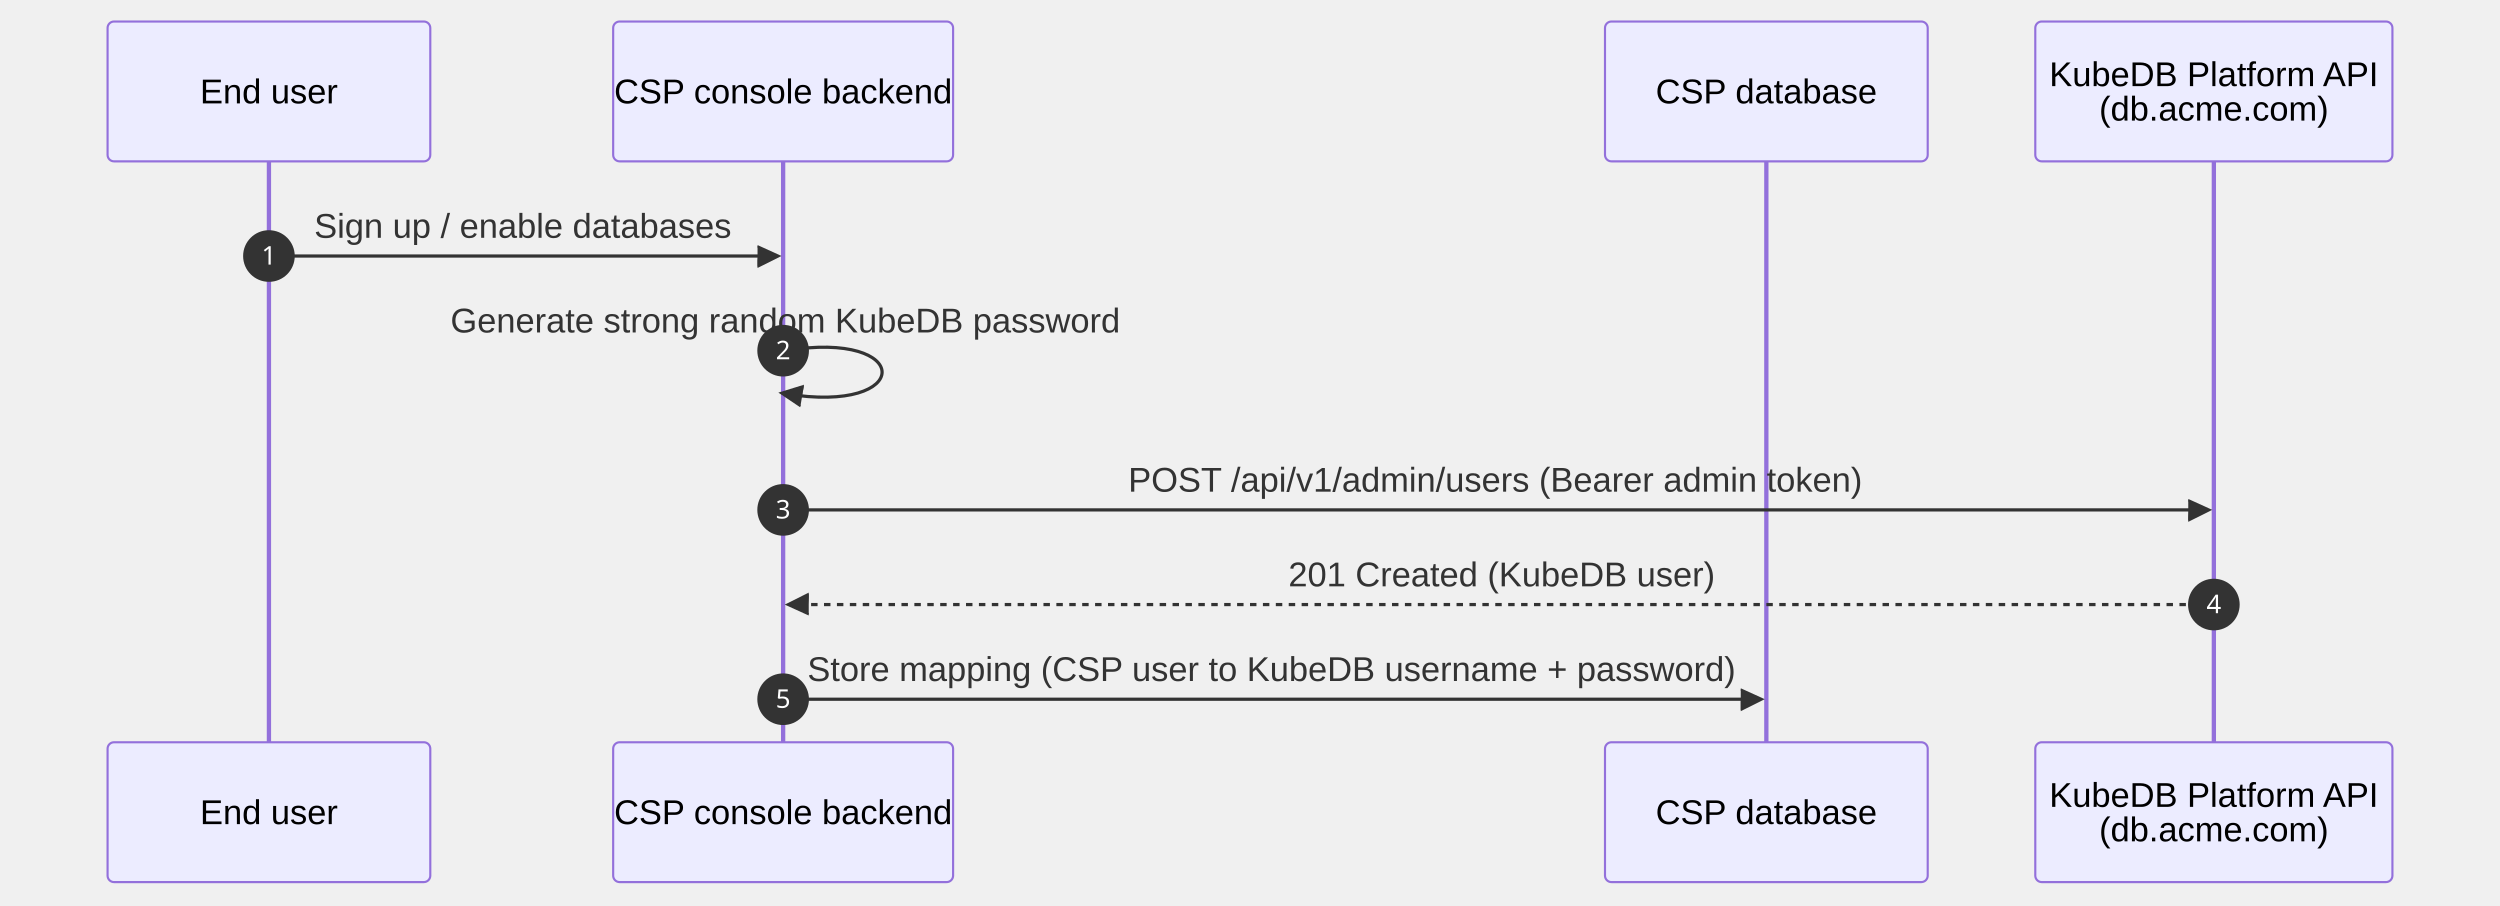
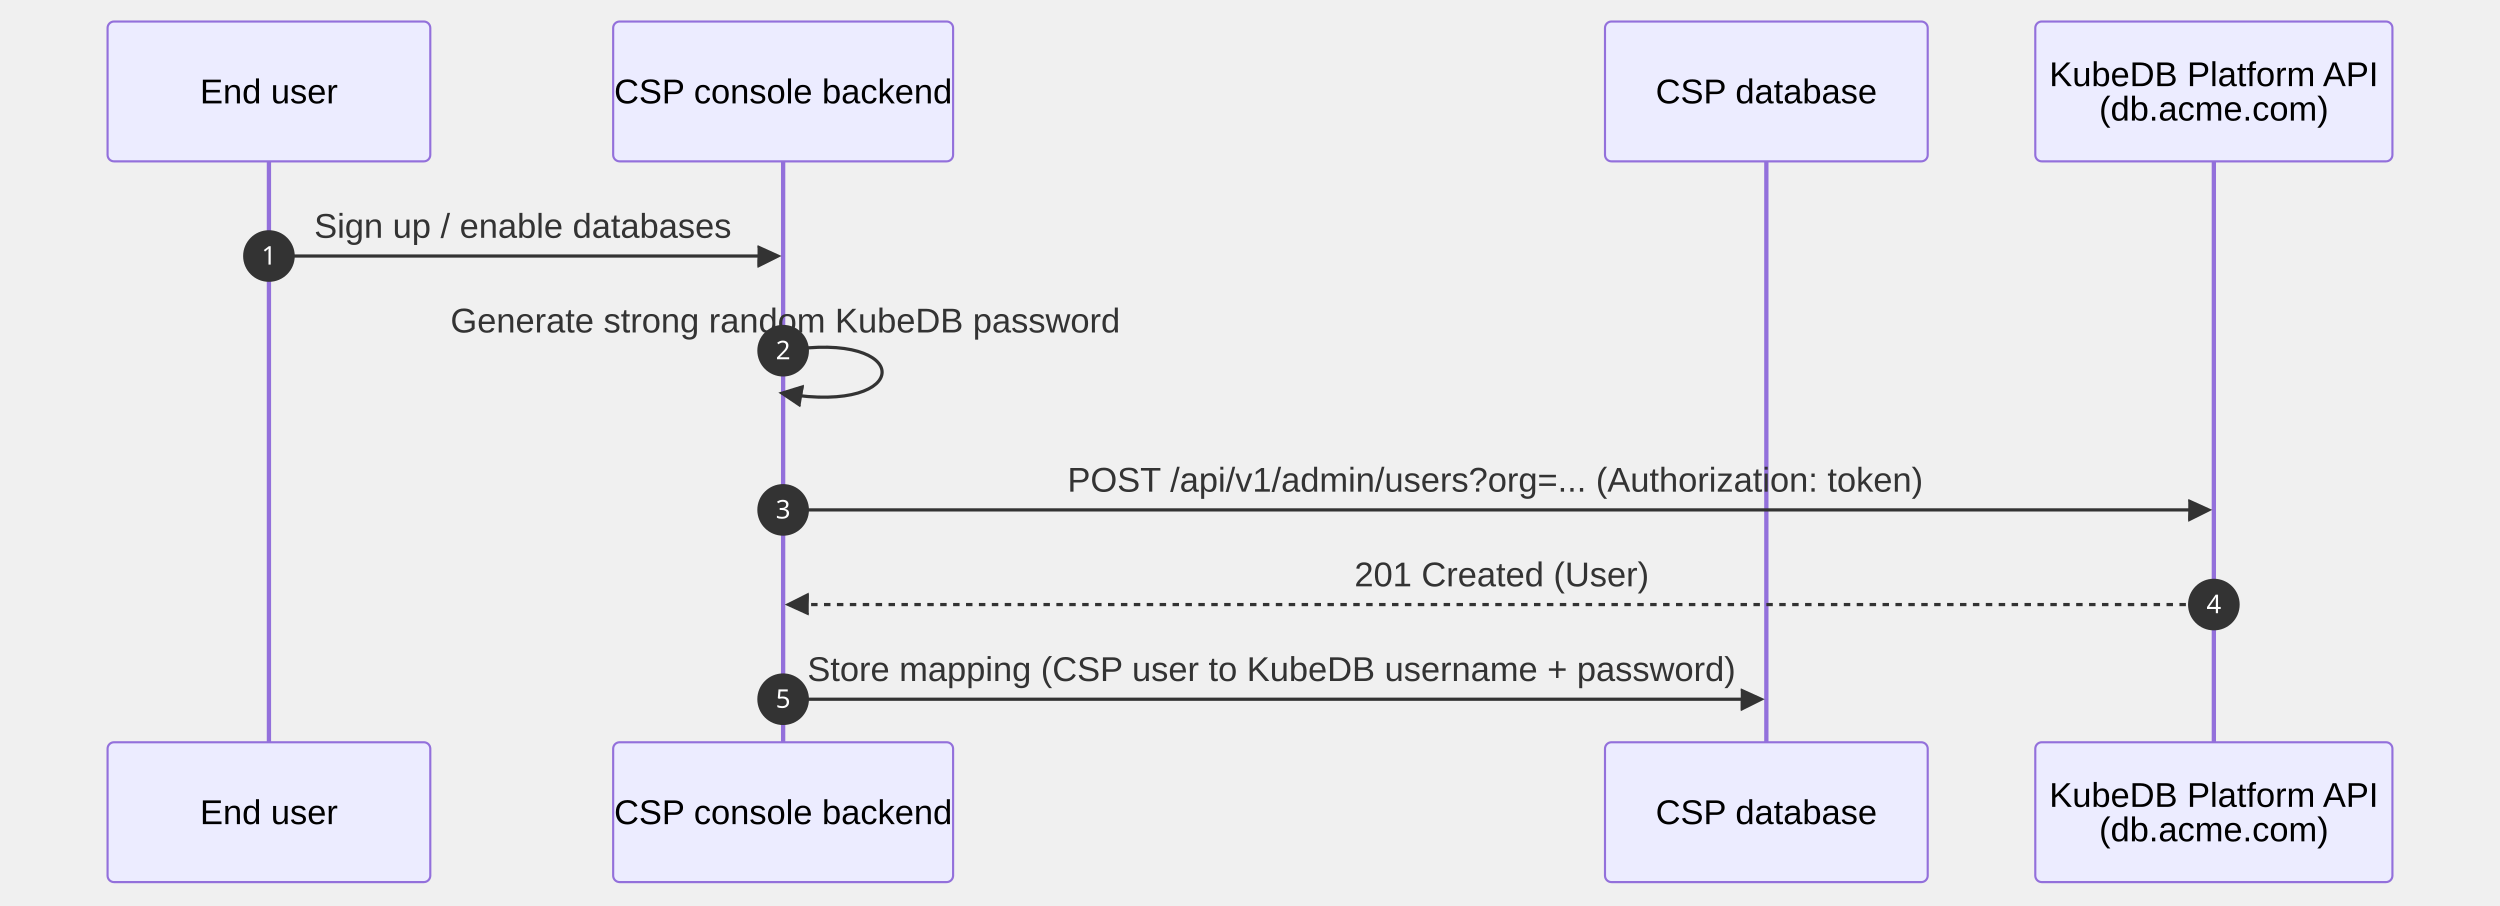
<svg xmlns="http://www.w3.org/2000/svg" id="my-svg" width="100%" style="max-width: 1162px; background-color: white;" viewBox="-50 -10 1162 421" role="graphics-document document" aria-roledescription="sequence">
  <g>
    <rect x="896" y="335" fill="#eaeaea" stroke="#666" width="166" height="65" name="K" rx="3" ry="3" class="actor actor-bottom" />
    <text x="979" y="367.5" dominant-baseline="central" alignment-baseline="central" class="actor actor-box" style="text-anchor: middle; font-size: 16px; font-weight: 400;">
      <tspan x="979" dy="-8">KubeDB Platform API</tspan>
    </text>
    <text x="979" y="367.5" dominant-baseline="central" alignment-baseline="central" class="actor actor-box" style="text-anchor: middle; font-size: 16px; font-weight: 400;">
      <tspan x="979" dy="8">(db.acme.com)</tspan>
    </text>
  </g>
  <g>
    <rect x="696" y="335" fill="#eaeaea" stroke="#666" width="150" height="65" name="DB" rx="3" ry="3" class="actor actor-bottom" />
    <text x="771" y="367.5" dominant-baseline="central" alignment-baseline="central" class="actor actor-box" style="text-anchor: middle; font-size: 16px; font-weight: 400;">
      <tspan x="771" dy="0">CSP database</tspan>
    </text>
  </g>
  <g>
    <rect x="235" y="335" fill="#eaeaea" stroke="#666" width="158" height="65" name="CSP" rx="3" ry="3" class="actor actor-bottom" />
    <text x="314" y="367.5" dominant-baseline="central" alignment-baseline="central" class="actor actor-box" style="text-anchor: middle; font-size: 16px; font-weight: 400;">
      <tspan x="314" dy="0">CSP console backend</tspan>
    </text>
  </g>
  <g>
    <rect x="0" y="335" fill="#eaeaea" stroke="#666" width="150" height="65" name="U" rx="3" ry="3" class="actor actor-bottom" />
    <text x="75" y="367.5" dominant-baseline="central" alignment-baseline="central" class="actor actor-box" style="text-anchor: middle; font-size: 16px; font-weight: 400;">
      <tspan x="75" dy="0">End user</tspan>
    </text>
  </g>
  <g>
    <line id="actor3" x1="979" y1="65" x2="979" y2="335" class="actor-line 200" stroke-width="0.5px" stroke="#999" name="K" data-et="life-line" data-id="K" />
    <g id="root-3" data-et="participant" data-type="participant" data-id="K">
      <rect x="896" y="0" fill="#eaeaea" stroke="#666" width="166" height="65" name="K" rx="3" ry="3" class="actor actor-top" />
      <text x="979" y="32.5" dominant-baseline="central" alignment-baseline="central" class="actor actor-box" style="text-anchor: middle; font-size: 16px; font-weight: 400;">
        <tspan x="979" dy="-8">KubeDB Platform API</tspan>
      </text>
      <text x="979" y="32.5" dominant-baseline="central" alignment-baseline="central" class="actor actor-box" style="text-anchor: middle; font-size: 16px; font-weight: 400;">
        <tspan x="979" dy="8">(db.acme.com)</tspan>
      </text>
    </g>
  </g>
  <g>
    <line id="actor2" x1="771" y1="65" x2="771" y2="335" class="actor-line 200" stroke-width="0.5px" stroke="#999" name="DB" data-et="life-line" data-id="DB" />
    <g id="root-2" data-et="participant" data-type="participant" data-id="DB">
      <rect x="696" y="0" fill="#eaeaea" stroke="#666" width="150" height="65" name="DB" rx="3" ry="3" class="actor actor-top" />
      <text x="771" y="32.5" dominant-baseline="central" alignment-baseline="central" class="actor actor-box" style="text-anchor: middle; font-size: 16px; font-weight: 400;">
        <tspan x="771" dy="0">CSP database</tspan>
      </text>
    </g>
  </g>
  <g>
    <line id="actor1" x1="314" y1="65" x2="314" y2="335" class="actor-line 200" stroke-width="0.5px" stroke="#999" name="CSP" data-et="life-line" data-id="CSP" />
    <g id="root-1" data-et="participant" data-type="participant" data-id="CSP">
      <rect x="235" y="0" fill="#eaeaea" stroke="#666" width="158" height="65" name="CSP" rx="3" ry="3" class="actor actor-top" />
      <text x="314" y="32.5" dominant-baseline="central" alignment-baseline="central" class="actor actor-box" style="text-anchor: middle; font-size: 16px; font-weight: 400;">
        <tspan x="314" dy="0">CSP console backend</tspan>
      </text>
    </g>
  </g>
  <g>
    <line id="actor0" x1="75" y1="65" x2="75" y2="335" class="actor-line 200" stroke-width="0.5px" stroke="#999" name="U" data-et="life-line" data-id="U" />
    <g id="root-0" data-et="participant" data-type="participant" data-id="U">
      <rect x="0" y="0" fill="#eaeaea" stroke="#666" width="150" height="65" name="U" rx="3" ry="3" class="actor actor-top" />
      <text x="75" y="32.5" dominant-baseline="central" alignment-baseline="central" class="actor actor-box" style="text-anchor: middle; font-size: 16px; font-weight: 400;">
        <tspan x="75" dy="0">End user</tspan>
      </text>
    </g>
  </g>
  <style>#my-svg{font-family:"trebuchet ms",verdana,arial,sans-serif;font-size:16px;fill:#333;}@keyframes edge-animation-frame{from{stroke-dashoffset:0;}}@keyframes dash{to{stroke-dashoffset:0;}}#my-svg .edge-animation-slow{stroke-dasharray:9,5!important;stroke-dashoffset:900;animation:dash 50s linear infinite;stroke-linecap:round;}#my-svg .edge-animation-fast{stroke-dasharray:9,5!important;stroke-dashoffset:900;animation:dash 20s linear infinite;stroke-linecap:round;}#my-svg .error-icon{fill:#552222;}#my-svg .error-text{fill:#552222;stroke:#552222;}#my-svg .edge-thickness-normal{stroke-width:1px;}#my-svg .edge-thickness-thick{stroke-width:3.5px;}#my-svg .edge-pattern-solid{stroke-dasharray:0;}#my-svg .edge-thickness-invisible{stroke-width:0;fill:none;}#my-svg .edge-pattern-dashed{stroke-dasharray:3;}#my-svg .edge-pattern-dotted{stroke-dasharray:2;}#my-svg .marker{fill:#333333;stroke:#333333;}#my-svg .marker.cross{stroke:#333333;}#my-svg svg{font-family:"trebuchet ms",verdana,arial,sans-serif;font-size:16px;}#my-svg p{margin:0;}#my-svg .actor{stroke:#9370DB;fill:#ECECFF;stroke-width:1;}#my-svg rect.actor.outer-path[data-look="neo"]{filter:drop-shadow(1px 2px 2px rgba(185, 185, 185, 1));}#my-svg rect.note[data-look="neo"]{stroke:#aaaa33;fill:#fff5ad;filter:drop-shadow(1px 2px 2px rgba(185, 185, 185, 1));}#my-svg text.actor&gt;tspan{fill:black;stroke:none;}#my-svg .actor-line{stroke:#9370DB;}#my-svg .innerArc{stroke-width:1.5;stroke-dasharray:none;}#my-svg .messageLine0{stroke-width:1.5;stroke-dasharray:none;stroke:#333;}#my-svg .messageLine1{stroke-width:1.5;stroke-dasharray:2,2;stroke:#333;}#my-svg [id$="-arrowhead"] path{fill:#333;stroke:#333;}#my-svg .sequenceNumber{fill:white;}#my-svg [id$="-sequencenumber"]{fill:#333;}#my-svg [id$="-crosshead"] path{fill:#333;stroke:#333;}#my-svg .messageText{fill:#333;stroke:none;}#my-svg .labelBox{stroke:#9370DB;fill:#ECECFF;filter:none;}#my-svg .labelText,#my-svg .labelText&gt;tspan{fill:black;stroke:none;}#my-svg .loopText,#my-svg .loopText&gt;tspan{fill:black;stroke:none;}#my-svg .sectionTitle,#my-svg .sectionTitle&gt;tspan{fill:black;stroke:none;}#my-svg .loopLine{stroke-width:2px;stroke-dasharray:2,2;stroke:#9370DB;fill:#9370DB;}#my-svg .note{stroke:#aaaa33;fill:#fff5ad;}#my-svg .noteText,#my-svg .noteText&gt;tspan{fill:black;stroke:none;font-weight:normal;}#my-svg .activation0{fill:#f4f4f4;stroke:#666;}#my-svg .activation1{fill:#f4f4f4;stroke:#666;}#my-svg .activation2{fill:#f4f4f4;stroke:#666;}#my-svg .actorPopupMenu{position:absolute;}#my-svg .actorPopupMenuPanel{position:absolute;fill:#ECECFF;box-shadow:0px 8px 16px 0px rgba(0,0,0,0.2);filter:drop-shadow(3px 5px 2px rgb(0 0 0 / 0.4));}#my-svg .actor-man circle,#my-svg line{fill:#ECECFF;stroke-width:2px;}#my-svg g rect.rect{filter:drop-shadow(1px 2px 2px rgba(185, 185, 185, 1));stroke:#9370DB;}#my-svg .node .neo-node{stroke:#9370DB;}#my-svg [data-look="neo"].node rect,#my-svg [data-look="neo"].cluster rect,#my-svg [data-look="neo"].node polygon{stroke:#9370DB;filter:drop-shadow(1px 2px 2px rgba(185, 185, 185, 1));}#my-svg [data-look="neo"].swimlane.cluster rect{filter:none;}#my-svg [data-look="neo"].node path{stroke:#9370DB;stroke-width:1px;}#my-svg [data-look="neo"].node .outer-path{filter:drop-shadow(1px 2px 2px rgba(185, 185, 185, 1));}#my-svg [data-look="neo"].node .neo-line path{stroke:#9370DB;filter:none;}#my-svg [data-look="neo"].node circle{stroke:#9370DB;filter:drop-shadow(1px 2px 2px rgba(185, 185, 185, 1));}#my-svg [data-look="neo"].node circle .state-start{fill:#000000;}#my-svg [data-look="neo"].icon-shape .icon{fill:#9370DB;filter:drop-shadow(1px 2px 2px rgba(185, 185, 185, 1));}#my-svg [data-look="neo"].icon-shape .icon-neo path{stroke:#9370DB;filter:drop-shadow(1px 2px 2px rgba(185, 185, 185, 1));}#my-svg :root{--mermaid-font-family:"trebuchet ms",verdana,arial,sans-serif;}</style>
  <g />
  <defs>
    <symbol id="my-svg-computer" width="24" height="24">
      <path transform="scale(.5)" d="M2 2v13h20v-13h-20zm18 11h-16v-9h16v9zm-10.228 6l.466-1h3.524l.467 1h-4.457zm14.228 3h-24l2-6h2.104l-1.33 4h18.45l-1.297-4h2.073l2 6zm-5-10h-14v-7h14v7z" />
    </symbol>
  </defs>
  <defs>
    <symbol id="my-svg-database" fill-rule="evenodd" clip-rule="evenodd">
      <path transform="scale(.5)" d="M12.258.001l.256.004.255.005.253.008.251.01.249.012.247.015.246.016.242.019.241.02.239.023.236.024.233.027.231.028.229.031.225.032.223.034.22.036.217.038.214.04.211.041.208.043.205.045.201.046.198.048.194.05.191.051.187.053.183.054.18.056.175.057.172.059.168.06.163.061.16.063.155.064.15.066.074.033.073.033.071.034.07.034.069.035.068.035.067.035.066.035.064.036.064.036.062.036.06.036.06.037.058.037.058.037.055.038.055.038.053.038.052.038.051.039.05.039.048.039.047.039.045.04.044.04.043.04.041.04.04.041.039.041.037.041.036.041.034.041.033.042.032.042.03.042.029.042.027.042.026.043.024.043.023.043.021.043.02.043.018.044.017.043.015.044.013.044.012.044.011.045.009.044.007.045.006.045.004.045.002.045.001.045v17l-.001.045-.002.045-.004.045-.006.045-.007.045-.009.044-.011.045-.012.044-.013.044-.015.044-.017.043-.018.044-.02.043-.021.043-.023.043-.024.043-.026.043-.027.042-.029.042-.03.042-.032.042-.033.042-.034.041-.036.041-.037.041-.039.041-.04.041-.041.04-.043.04-.044.04-.045.04-.047.039-.048.039-.05.039-.051.039-.052.038-.053.038-.055.038-.055.038-.058.037-.058.037-.06.037-.06.036-.062.036-.064.036-.064.036-.066.035-.067.035-.068.035-.069.035-.07.034-.071.034-.073.033-.074.033-.15.066-.155.064-.16.063-.163.061-.168.06-.172.059-.175.057-.18.056-.183.054-.187.053-.191.051-.194.05-.198.048-.201.046-.205.045-.208.043-.211.041-.214.04-.217.038-.22.036-.223.034-.225.032-.229.031-.231.028-.233.027-.236.024-.239.023-.241.02-.242.019-.246.016-.247.015-.249.012-.251.01-.253.008-.255.005-.256.004-.258.001-.258-.001-.256-.004-.255-.005-.253-.008-.251-.01-.249-.012-.247-.015-.245-.016-.243-.019-.241-.02-.238-.023-.236-.024-.234-.027-.231-.028-.228-.031-.226-.032-.223-.034-.22-.036-.217-.038-.214-.04-.211-.041-.208-.043-.204-.045-.201-.046-.198-.048-.195-.05-.19-.051-.187-.053-.184-.054-.179-.056-.176-.057-.172-.059-.167-.06-.164-.061-.159-.063-.155-.064-.151-.066-.074-.033-.072-.033-.072-.034-.07-.034-.069-.035-.068-.035-.067-.035-.066-.035-.064-.036-.063-.036-.062-.036-.061-.036-.06-.037-.058-.037-.057-.037-.056-.038-.055-.038-.053-.038-.052-.038-.051-.039-.049-.039-.049-.039-.046-.039-.046-.04-.044-.04-.043-.04-.041-.04-.04-.041-.039-.041-.037-.041-.036-.041-.034-.041-.033-.042-.032-.042-.03-.042-.029-.042-.027-.042-.026-.043-.024-.043-.023-.043-.021-.043-.02-.043-.018-.044-.017-.043-.015-.044-.013-.044-.012-.044-.011-.045-.009-.044-.007-.045-.006-.045-.004-.045-.002-.045-.001-.045v-17l.001-.045.002-.045.004-.045.006-.045.007-.045.009-.044.011-.045.012-.044.013-.044.015-.044.017-.043.018-.044.02-.043.021-.043.023-.043.024-.043.026-.043.027-.042.029-.042.03-.042.032-.042.033-.042.034-.041.036-.041.037-.041.039-.041.04-.041.041-.04.043-.04.044-.04.046-.04.046-.039.049-.039.049-.039.051-.039.052-.038.053-.038.055-.038.056-.038.057-.037.058-.037.06-.037.061-.036.062-.036.063-.036.064-.036.066-.035.067-.035.068-.035.069-.035.07-.034.072-.034.072-.033.074-.033.151-.066.155-.064.159-.063.164-.061.167-.06.172-.059.176-.057.179-.056.184-.054.187-.053.19-.051.195-.05.198-.048.201-.046.204-.045.208-.043.211-.041.214-.04.217-.038.22-.036.223-.034.226-.032.228-.031.231-.028.234-.027.236-.024.238-.023.241-.02.243-.019.245-.016.247-.015.249-.012.251-.01.253-.008.255-.005.256-.004.258-.001.258.001zm-9.258 20.499v.01l.001.021.003.021.004.022.005.021.006.022.007.022.009.023.01.022.011.023.012.023.013.023.015.023.016.024.017.023.018.024.019.024.021.024.022.025.023.024.024.025.052.049.056.05.061.051.066.051.07.051.075.051.079.052.084.052.088.052.092.052.097.052.102.051.105.052.11.052.114.051.119.051.123.051.127.05.131.05.135.05.139.048.144.049.147.047.152.047.155.047.16.045.163.045.167.043.171.043.176.041.178.041.183.039.187.039.19.037.194.035.197.035.202.033.204.031.209.03.212.029.216.027.219.025.222.024.226.021.23.02.233.018.236.016.24.015.243.012.246.01.249.008.253.005.256.004.259.001.26-.001.257-.004.254-.005.25-.008.247-.011.244-.012.241-.014.237-.016.233-.018.231-.021.226-.021.224-.024.22-.026.216-.027.212-.028.21-.031.205-.031.202-.034.198-.034.194-.036.191-.037.187-.039.183-.04.179-.04.175-.042.172-.043.168-.044.163-.045.16-.046.155-.046.152-.047.148-.048.143-.049.139-.049.136-.05.131-.05.126-.05.123-.051.118-.052.114-.051.11-.052.106-.052.101-.052.096-.052.092-.052.088-.053.083-.051.079-.052.074-.052.07-.051.065-.051.06-.051.056-.05.051-.05.023-.024.023-.025.021-.024.02-.024.019-.024.018-.024.017-.024.015-.023.014-.024.013-.023.012-.023.01-.023.01-.022.008-.022.006-.022.006-.022.004-.022.004-.021.001-.021.001-.021v-4.127l-.077.055-.08.053-.083.054-.085.053-.087.052-.09.052-.093.051-.095.05-.097.05-.1.049-.102.049-.105.048-.106.047-.109.047-.111.046-.114.045-.115.045-.118.044-.12.043-.122.042-.124.042-.126.041-.128.04-.13.04-.132.038-.134.038-.135.037-.138.037-.139.035-.142.035-.143.034-.144.033-.147.032-.148.031-.15.03-.151.03-.153.029-.154.027-.156.027-.158.026-.159.025-.161.024-.162.023-.163.022-.165.021-.166.02-.167.019-.169.018-.169.017-.171.016-.173.015-.173.014-.175.013-.175.012-.177.011-.178.01-.179.008-.179.008-.181.006-.182.005-.182.004-.184.003-.184.002h-.37l-.184-.002-.184-.003-.182-.004-.182-.005-.181-.006-.179-.008-.179-.008-.178-.01-.176-.011-.176-.012-.175-.013-.173-.014-.172-.015-.171-.016-.17-.017-.169-.018-.167-.019-.166-.02-.165-.021-.163-.022-.162-.023-.161-.024-.159-.025-.157-.026-.156-.027-.155-.027-.153-.029-.151-.03-.15-.03-.148-.031-.146-.032-.145-.033-.143-.034-.141-.035-.14-.035-.137-.037-.136-.037-.134-.038-.132-.038-.13-.04-.128-.04-.126-.041-.124-.042-.122-.042-.12-.044-.117-.043-.116-.045-.113-.045-.112-.046-.109-.047-.106-.047-.105-.048-.102-.049-.1-.049-.097-.05-.095-.05-.093-.052-.09-.051-.087-.052-.085-.053-.083-.054-.08-.054-.077-.054v4.127zm0-5.654v.011l.001.021.003.021.004.021.005.022.006.022.007.022.009.022.01.022.011.023.012.023.013.023.015.024.016.023.017.024.018.024.019.024.021.024.022.024.023.025.024.024.052.05.056.05.061.05.066.051.07.051.075.052.079.051.084.052.088.052.092.052.097.052.102.052.105.052.11.051.114.051.119.052.123.05.127.051.131.05.135.049.139.049.144.048.147.048.152.047.155.046.16.045.163.045.167.044.171.042.176.042.178.04.183.04.187.038.19.037.194.036.197.034.202.033.204.032.209.03.212.028.216.027.219.025.222.024.226.022.23.02.233.018.236.016.24.014.243.012.246.01.249.008.253.006.256.003.259.001.26-.001.257-.003.254-.006.25-.008.247-.01.244-.012.241-.015.237-.016.233-.018.231-.02.226-.022.224-.024.22-.025.216-.027.212-.029.21-.03.205-.032.202-.033.198-.035.194-.036.191-.037.187-.039.183-.039.179-.041.175-.042.172-.043.168-.044.163-.045.16-.045.155-.047.152-.047.148-.048.143-.048.139-.05.136-.049.131-.05.126-.051.123-.051.118-.051.114-.052.11-.052.106-.052.101-.052.096-.052.092-.052.088-.052.083-.052.079-.052.074-.051.07-.052.065-.051.06-.05.056-.051.051-.049.023-.025.023-.024.021-.025.02-.024.019-.024.018-.024.017-.024.015-.023.014-.023.013-.024.012-.022.01-.023.01-.023.008-.022.006-.022.006-.022.004-.021.004-.022.001-.021.001-.021v-4.139l-.077.054-.08.054-.083.054-.085.052-.087.053-.09.051-.093.051-.095.051-.097.05-.1.049-.102.049-.105.048-.106.047-.109.047-.111.046-.114.045-.115.044-.118.044-.12.044-.122.042-.124.042-.126.041-.128.04-.13.039-.132.039-.134.038-.135.037-.138.036-.139.036-.142.035-.143.033-.144.033-.147.033-.148.031-.15.03-.151.03-.153.028-.154.028-.156.027-.158.026-.159.025-.161.024-.162.023-.163.022-.165.021-.166.02-.167.019-.169.018-.169.017-.171.016-.173.015-.173.014-.175.013-.175.012-.177.011-.178.009-.179.009-.179.007-.181.007-.182.005-.182.004-.184.003-.184.002h-.37l-.184-.002-.184-.003-.182-.004-.182-.005-.181-.007-.179-.007-.179-.009-.178-.009-.176-.011-.176-.012-.175-.013-.173-.014-.172-.015-.171-.016-.17-.017-.169-.018-.167-.019-.166-.02-.165-.021-.163-.022-.162-.023-.161-.024-.159-.025-.157-.026-.156-.027-.155-.028-.153-.028-.151-.03-.15-.03-.148-.031-.146-.033-.145-.033-.143-.033-.141-.035-.14-.036-.137-.036-.136-.037-.134-.038-.132-.039-.13-.039-.128-.04-.126-.041-.124-.042-.122-.043-.12-.043-.117-.044-.116-.044-.113-.046-.112-.046-.109-.046-.106-.047-.105-.048-.102-.049-.1-.049-.097-.05-.095-.051-.093-.051-.09-.051-.087-.053-.085-.052-.083-.054-.08-.054-.077-.054v4.139zm0-5.666v.011l.001.02.003.022.004.021.005.022.006.021.007.022.009.023.01.022.011.023.012.023.013.023.015.023.016.024.017.024.018.023.019.024.021.025.022.024.023.024.024.025.052.05.056.05.061.05.066.051.07.051.075.052.079.051.084.052.088.052.092.052.097.052.102.052.105.051.11.052.114.051.119.051.123.051.127.05.131.05.135.05.139.049.144.048.147.048.152.047.155.046.16.045.163.045.167.043.171.043.176.042.178.04.183.04.187.038.19.037.194.036.197.034.202.033.204.032.209.03.212.028.216.027.219.025.222.024.226.021.23.02.233.018.236.017.24.014.243.012.246.01.249.008.253.006.256.003.259.001.26-.001.257-.003.254-.006.25-.008.247-.01.244-.013.241-.014.237-.016.233-.018.231-.02.226-.022.224-.024.22-.025.216-.027.212-.029.21-.03.205-.032.202-.033.198-.035.194-.036.191-.037.187-.039.183-.039.179-.041.175-.042.172-.043.168-.044.163-.045.16-.045.155-.047.152-.047.148-.048.143-.049.139-.049.136-.049.131-.051.126-.05.123-.051.118-.052.114-.051.11-.052.106-.052.101-.052.096-.052.092-.052.088-.052.083-.052.079-.052.074-.052.07-.051.065-.051.06-.051.056-.05.051-.049.023-.025.023-.025.021-.024.02-.024.019-.024.018-.024.017-.024.015-.023.014-.024.013-.023.012-.023.01-.022.01-.023.008-.022.006-.022.006-.022.004-.022.004-.021.001-.021.001-.021v-4.153l-.077.054-.08.054-.083.053-.085.053-.087.053-.09.051-.093.051-.095.051-.097.05-.1.049-.102.048-.105.048-.106.048-.109.046-.111.046-.114.046-.115.044-.118.044-.12.043-.122.043-.124.042-.126.041-.128.04-.13.039-.132.039-.134.038-.135.037-.138.036-.139.036-.142.034-.143.034-.144.033-.147.032-.148.032-.15.03-.151.03-.153.028-.154.028-.156.027-.158.026-.159.024-.161.024-.162.023-.163.023-.165.021-.166.02-.167.019-.169.018-.169.017-.171.016-.173.015-.173.014-.175.013-.175.012-.177.01-.178.01-.179.009-.179.007-.181.006-.182.006-.182.004-.184.003-.184.001-.185.001-.185-.001-.184-.001-.184-.003-.182-.004-.182-.006-.181-.006-.179-.007-.179-.009-.178-.01-.176-.01-.176-.012-.175-.013-.173-.014-.172-.015-.171-.016-.17-.017-.169-.018-.167-.019-.166-.02-.165-.021-.163-.023-.162-.023-.161-.024-.159-.024-.157-.026-.156-.027-.155-.028-.153-.028-.151-.03-.15-.03-.148-.032-.146-.032-.145-.033-.143-.034-.141-.034-.14-.036-.137-.036-.136-.037-.134-.038-.132-.039-.13-.039-.128-.041-.126-.041-.124-.041-.122-.043-.12-.043-.117-.044-.116-.044-.113-.046-.112-.046-.109-.046-.106-.048-.105-.048-.102-.048-.1-.05-.097-.049-.095-.051-.093-.051-.09-.052-.087-.052-.085-.053-.083-.053-.08-.054-.077-.054v4.153zm8.74-8.179l-.257.004-.254.005-.25.008-.247.011-.244.012-.241.014-.237.016-.233.018-.231.021-.226.022-.224.023-.22.026-.216.027-.212.028-.21.031-.205.032-.202.033-.198.034-.194.036-.191.038-.187.038-.183.04-.179.041-.175.042-.172.043-.168.043-.163.045-.16.046-.155.046-.152.048-.148.048-.143.048-.139.049-.136.05-.131.05-.126.051-.123.051-.118.051-.114.052-.11.052-.106.052-.101.052-.096.052-.092.052-.088.052-.083.052-.079.052-.074.051-.07.052-.065.051-.06.05-.056.05-.051.05-.023.025-.023.024-.021.024-.02.025-.019.024-.018.024-.017.023-.015.024-.014.023-.013.023-.012.023-.01.023-.01.022-.008.022-.006.023-.006.021-.004.022-.004.021-.001.021-.001.021.001.021.001.021.004.021.004.022.006.021.006.023.008.022.01.022.01.023.012.023.013.023.014.023.015.024.017.023.018.024.019.024.02.025.021.024.023.024.023.025.051.05.056.05.06.05.065.051.07.052.074.051.079.052.083.052.088.052.092.052.096.052.101.052.106.052.11.052.114.052.118.051.123.051.126.051.131.05.136.05.139.049.143.048.148.048.152.048.155.046.16.046.163.045.168.043.172.043.175.042.179.041.183.04.187.038.191.038.194.036.198.034.202.033.205.032.21.031.212.028.216.027.22.026.224.023.226.022.231.021.233.018.237.016.241.014.244.012.247.011.25.008.254.005.257.004.26.001.26-.001.257-.004.254-.005.25-.008.247-.011.244-.012.241-.014.237-.016.233-.018.231-.021.226-.022.224-.023.22-.026.216-.027.212-.028.21-.031.205-.032.202-.033.198-.034.194-.036.191-.038.187-.038.183-.04.179-.041.175-.042.172-.043.168-.043.163-.045.16-.046.155-.046.152-.048.148-.048.143-.048.139-.049.136-.05.131-.05.126-.051.123-.051.118-.051.114-.052.11-.052.106-.052.101-.052.096-.052.092-.052.088-.052.083-.052.079-.052.074-.051.07-.052.065-.051.06-.05.056-.05.051-.05.023-.025.023-.024.021-.024.02-.025.019-.024.018-.024.017-.023.015-.024.014-.023.013-.023.012-.023.01-.023.01-.022.008-.022.006-.023.006-.021.004-.022.004-.021.001-.021.001-.021-.001-.021-.001-.021-.004-.021-.004-.022-.006-.021-.006-.023-.008-.022-.01-.022-.01-.023-.012-.023-.013-.023-.014-.023-.015-.024-.017-.023-.018-.024-.019-.024-.02-.025-.021-.024-.023-.024-.023-.025-.051-.05-.056-.05-.06-.05-.065-.051-.07-.052-.074-.051-.079-.052-.083-.052-.088-.052-.092-.052-.096-.052-.101-.052-.106-.052-.11-.052-.114-.052-.118-.051-.123-.051-.126-.051-.131-.05-.136-.05-.139-.049-.143-.048-.148-.048-.152-.048-.155-.046-.16-.046-.163-.045-.168-.043-.172-.043-.175-.042-.179-.041-.183-.04-.187-.038-.191-.038-.194-.036-.198-.034-.202-.033-.205-.032-.21-.031-.212-.028-.216-.027-.22-.026-.224-.023-.226-.022-.231-.021-.233-.018-.237-.016-.241-.014-.244-.012-.247-.011-.25-.008-.254-.005-.257-.004-.26-.001-.26.001z" />
    </symbol>
  </defs>
  <defs>
    <symbol id="my-svg-clock" width="24" height="24">
      <path transform="scale(.5)" d="M12 2c5.514 0 10 4.486 10 10s-4.486 10-10 10-10-4.486-10-10 4.486-10 10-10zm0-2c-6.627 0-12 5.373-12 12s5.373 12 12 12 12-5.373 12-12-5.373-12-12-12zm5.848 12.459c.202.038.202.333.001.372-1.907.361-6.045 1.111-6.547 1.111-.719 0-1.301-.582-1.301-1.301 0-.512.77-5.447 1.125-7.445.034-.192.312-.181.343.014l.985 6.238 5.394 1.011z" />
    </symbol>
  </defs>
  <defs>
    <marker id="my-svg-arrowhead" refX="7.9" refY="5" markerUnits="userSpaceOnUse" markerWidth="12" markerHeight="12" orient="auto-start-reverse">
      <path d="M -1 0 L 10 5 L 0 10 z" />
    </marker>
  </defs>
  <defs>
    <marker id="my-svg-crosshead" markerWidth="15" markerHeight="8" orient="auto" refX="4" refY="4.5">
      <path fill="none" stroke="#000000" stroke-width="1pt" d="M 1,2 L 6,7 M 6,2 L 1,7" style="stroke-dasharray: 0, 0;" />
    </marker>
  </defs>
  <defs>
    <marker id="my-svg-filled-head" refX="15.5" refY="7" markerWidth="20" markerHeight="28" orient="auto">
      <path d="M 18,7 L9,13 L14,7 L9,1 Z" />
    </marker>
  </defs>
  <defs>
    <marker id="my-svg-sequencenumber" refX="15" refY="15" markerWidth="60" markerHeight="40" orient="auto">
      <circle cx="15" cy="15" r="6" />
    </marker>
  </defs>
  <defs>
    <marker id="my-svg-solidTopArrowHead" refX="7.9" refY="7.25" markerUnits="userSpaceOnUse" markerWidth="12" markerHeight="12" orient="auto-start-reverse">
      <path d="M 0 0 L 10 8 L 0 8 z" />
    </marker>
  </defs>
  <defs>
    <marker id="my-svg-solidBottomArrowHead" refX="7.9" refY="0.75" markerUnits="userSpaceOnUse" markerWidth="12" markerHeight="12" orient="auto-start-reverse">
      <path d="M 0 0 L 10 0 L 0 8 z" />
    </marker>
  </defs>
  <defs>
    <marker id="my-svg-stickTopArrowHead" refX="7.5" refY="7" markerUnits="userSpaceOnUse" markerWidth="12" markerHeight="12" orient="auto-start-reverse">
      <path d="M 0 0 L 7 7" stroke="black" stroke-width="1.5" fill="none" />
    </marker>
  </defs>
  <defs>
    <marker id="my-svg-stickBottomArrowHead" refX="7.5" refY="0" markerUnits="userSpaceOnUse" markerWidth="12" markerHeight="12" orient="auto-start-reverse">
      <path d="M 0 7 L 7 0" stroke="black" stroke-width="1.5" fill="none" />
    </marker>
  </defs>
  <text x="193" y="80" text-anchor="middle" dominant-baseline="middle" alignment-baseline="middle" class="messageText" dy="1em" style="font-size: 16px; font-weight: 400;">Sign up / enable databases</text>
  <line x1="82" y1="109" x2="310" y2="109" class="messageLine0" data-et="message" data-id="i1" data-from="U" data-to="CSP" stroke-width="2" stroke="none" marker-end="url(#my-svg-arrowhead)" style="fill: none;" />
  <line x1="75" y1="109" x2="75" y2="109" stroke-width="0" marker-start="url(#my-svg-sequencenumber)" />
  <text x="75" y="113" font-family="sans-serif" font-size="12px" text-anchor="middle" class="sequenceNumber">1</text>
  <text x="315" y="124" text-anchor="middle" dominant-baseline="middle" alignment-baseline="middle" class="messageText" dy="1em" style="font-size: 16px; font-weight: 400;">Generate strong random KubeDB password</text>
  <path d="M 315,153 C 375,143 375,183 315,173" class="messageLine0" data-et="message" data-id="i2" data-from="CSP" data-to="CSP" stroke-width="2" stroke="none" marker-end="url(#my-svg-arrowhead)" x1="321" style="fill: none;" />
  <line x1="314" y1="153" x2="314" y2="153" stroke-width="0" marker-start="url(#my-svg-sequencenumber)" />
  <text x="314" y="157" font-family="sans-serif" font-size="12px" text-anchor="middle" class="sequenceNumber">2</text>
-   <text x="645" y="198" text-anchor="middle" dominant-baseline="middle" alignment-baseline="middle" class="messageText" dy="1em" style="font-size: 16px; font-weight: 400;">POST /api/v1/admin/users (Bearer admin token)</text>
+   <text x="645" y="198" text-anchor="middle" dominant-baseline="middle" alignment-baseline="middle" class="messageText" dy="1em" style="font-size: 16px; font-weight: 400;">POST /api/v1/admin/users?org=... (Authorization: token)</text>
  <line x1="321" y1="227" x2="975" y2="227" class="messageLine0" data-et="message" data-id="i3" data-from="CSP" data-to="K" stroke-width="2" stroke="none" marker-end="url(#my-svg-arrowhead)" style="fill: none;" />
  <line x1="314" y1="227" x2="314" y2="227" stroke-width="0" marker-start="url(#my-svg-sequencenumber)" />
  <text x="314" y="231" font-family="sans-serif" font-size="12px" text-anchor="middle" class="sequenceNumber">3</text>
-   <text x="648" y="242" text-anchor="middle" dominant-baseline="middle" alignment-baseline="middle" class="messageText" dy="1em" style="font-size: 16px; font-weight: 400;">201 Created (KubeDB user)</text>
+   <text x="648" y="242" text-anchor="middle" dominant-baseline="middle" alignment-baseline="middle" class="messageText" dy="1em" style="font-size: 16px; font-weight: 400;">201 Created (User)</text>
  <line x1="984" y1="271" x2="318" y2="271" class="messageLine1" data-et="message" data-id="i4" data-from="K" data-to="CSP" stroke-width="2" stroke="none" marker-end="url(#my-svg-arrowhead)" style="stroke-dasharray: 3, 3; fill: none;" />
  <line x1="979" y1="271" x2="979" y2="271" stroke-width="0" marker-start="url(#my-svg-sequencenumber)" />
  <text x="979" y="275" font-family="sans-serif" font-size="12px" text-anchor="middle" class="sequenceNumber">4</text>
  <text x="541" y="286" text-anchor="middle" dominant-baseline="middle" alignment-baseline="middle" class="messageText" dy="1em" style="font-size: 16px; font-weight: 400;">Store mapping (CSP user to KubeDB username + password)</text>
  <line x1="321" y1="315" x2="767" y2="315" class="messageLine0" data-et="message" data-id="i5" data-from="CSP" data-to="DB" stroke-width="2" stroke="none" marker-end="url(#my-svg-arrowhead)" style="fill: none;" />
  <line x1="314" y1="315" x2="314" y2="315" stroke-width="0" marker-start="url(#my-svg-sequencenumber)" />
  <text x="314" y="319" font-family="sans-serif" font-size="12px" text-anchor="middle" class="sequenceNumber">5</text>
</svg>
